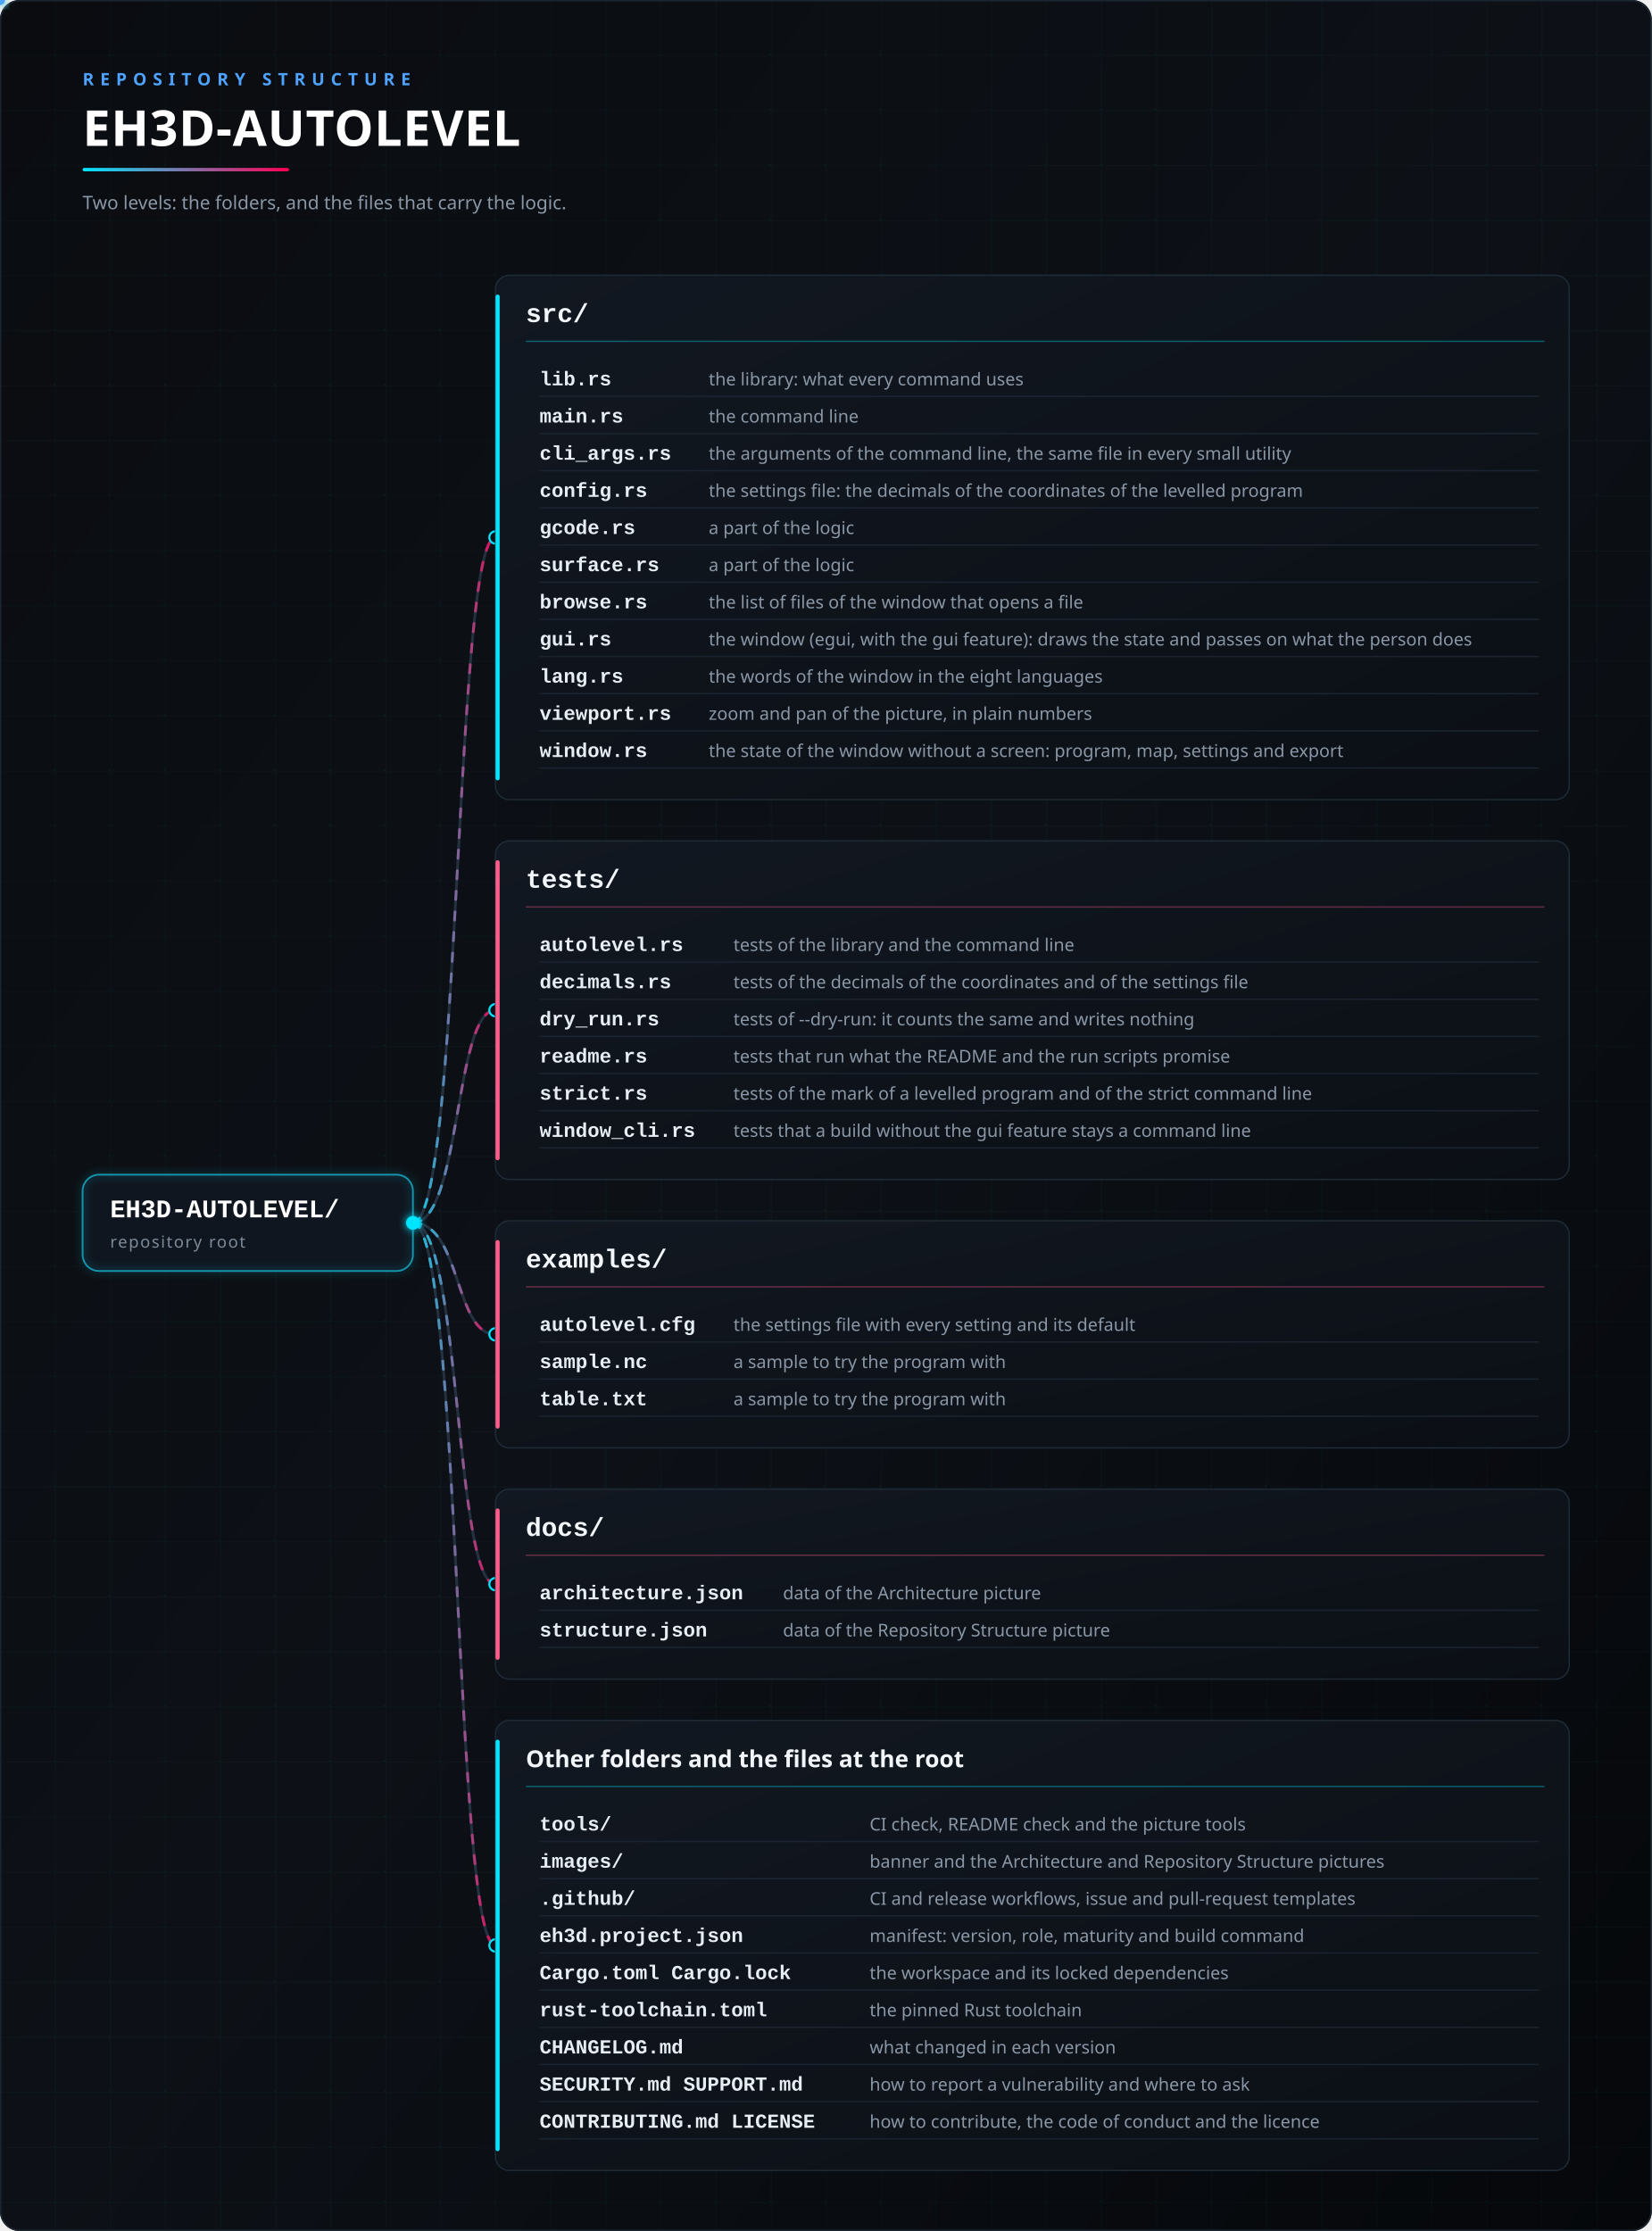
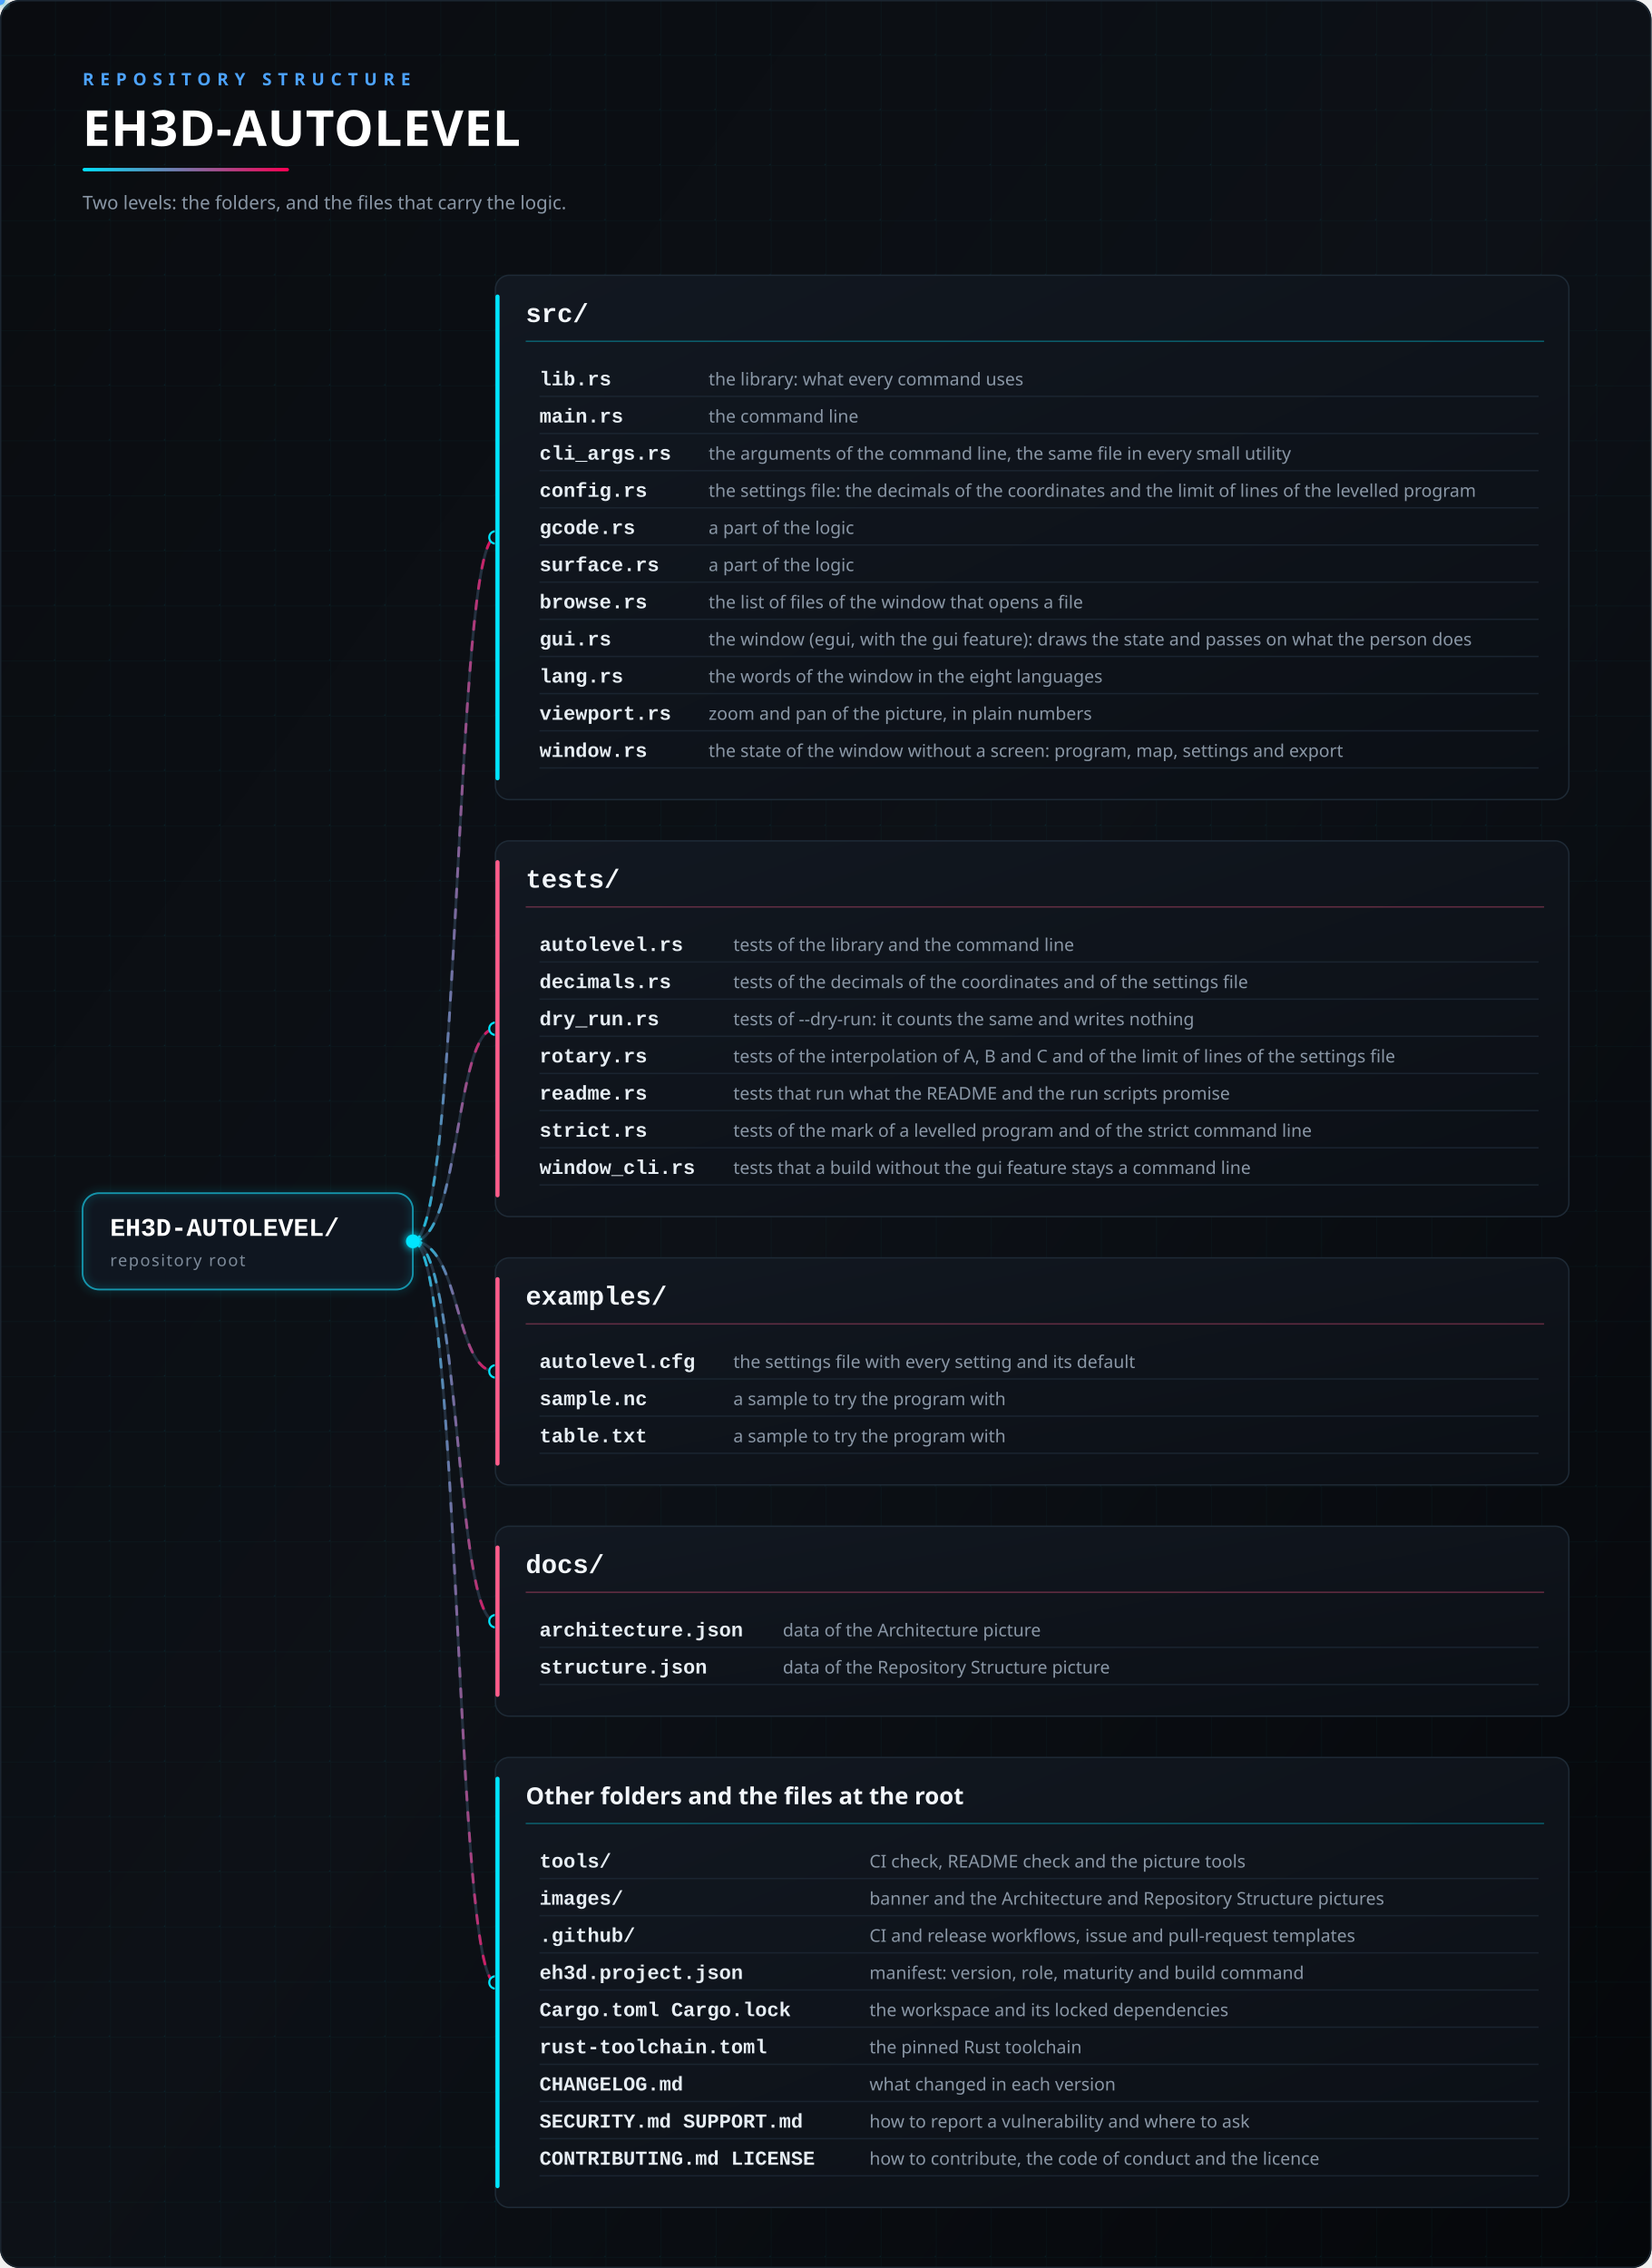
- <svg xmlns="http://www.w3.org/2000/svg" viewBox="0 0 1200 1621" width="100%" role="img" aria-labelledby="t d">
+ <svg xmlns="http://www.w3.org/2000/svg" viewBox="0 0 1200 1648" width="100%" role="img" aria-labelledby="t d">
  <defs>
    <linearGradient id="bg" x1="0" y1="0" x2="1" y2="1">
      <stop offset="0" stop-color="#0A0C10" />
      <stop offset="0.5" stop-color="#0D1117" />
      <stop offset="1" stop-color="#05070A" />
    </linearGradient>
    <linearGradient id="card" x1="0" y1="0" x2="1" y2="1">
      <stop offset="0" stop-color="#121821" />
      <stop offset="1" stop-color="#0B0F15" />
    </linearGradient>
    <linearGradient id="line" x1="0" y1="0" x2="1" y2="0">
      <stop offset="0" stop-color="#00E5FF" />
      <stop offset="1" stop-color="#FF0055" />
    </linearGradient>
    <filter id="glow" x="-50%" y="-50%" width="200%" height="200%">
      <feGaussianBlur stdDeviation="3" result="b" />
      <feMerge>
        <feMergeNode in="b" />
        <feMergeNode in="SourceGraphic" />
      </feMerge>
    </filter>
    <pattern id="grid" width="40" height="40" patternUnits="userSpaceOnUse">
      <path d="M40 0H0V40" fill="none" stroke="#00E5FF" stroke-opacity="0.035" />
      <circle cx="40" cy="40" r="1" fill="#00E5FF" fill-opacity="0.09" />
    </pattern>
  </defs>
-   <rect width="1200" height="1621" rx="14" fill="url(#bg)" />
-   <rect width="1200" height="1621" rx="14" fill="url(#grid)" />
-   <rect x="0.5" y="0.5" width="1199" height="1620" rx="14" fill="none" stroke="#1B2530" />
+   <rect width="1200" height="1648" rx="14" fill="url(#bg)" />
+   <rect width="1200" height="1648" rx="14" fill="url(#grid)" />
+   <rect x="0.5" y="0.5" width="1199" height="1647" rx="14" fill="none" stroke="#1B2530" />
  <text x="60" y="62" font-family="'Segoe UI','Noto Sans','Noto Sans CJK SC','Microsoft YaHei','Yu Gothic','Helvetica Neue',Helvetica,Arial,sans-serif" font-size="12.5" font-weight="600" fill="#4DA3FF" text-anchor="start" letter-spacing="4.5">REPOSITORY STRUCTURE</text>
  <text x="60" y="106" font-family="'Segoe UI','Noto Sans','Noto Sans CJK SC','Microsoft YaHei','Yu Gothic','Helvetica Neue',Helvetica,Arial,sans-serif" font-size="36" font-weight="700" fill="#FFFFFF" text-anchor="start" letter-spacing="0.5">EH3D-AUTOLEVEL</text>
  <rect x="60" y="122" width="150" height="2.5" rx="1.25" fill="url(#line)">
    <animate attributeName="width" values="40;150;150" keyTimes="0;0.4;1" dur="3s" repeatCount="indefinite" />
  </rect>
  <text x="60" y="152" font-family="'Segoe UI','Noto Sans','Noto Sans CJK SC','Microsoft YaHei','Yu Gothic','Helvetica Neue',Helvetica,Arial,sans-serif" font-size="13.5" font-weight="400" fill="#8A97A6" text-anchor="start">Two levels: the folders, and the files that carry the logic.</text>
-   <path id="c0" d="M300,888.5 C335,888.5 330,390.5 360,390.5" fill="none" stroke="#243140" stroke-width="2" />
-   <path d="M300,888.5 C335,888.5 330,390.5 360,390.5" fill="none" stroke="url(#line)" stroke-width="2" stroke-linecap="round" stroke-dasharray="6 9" opacity="0.9">
+   <path id="c0" d="M300,902 C335,902 330,390.5 360,390.5" fill="none" stroke="#243140" stroke-width="2" />
+   <path d="M300,902 C335,902 330,390.5 360,390.5" fill="none" stroke="url(#line)" stroke-width="2" stroke-linecap="round" stroke-dasharray="6 9" opacity="0.9">
    <animate attributeName="stroke-dashoffset" from="0" to="-30" dur="1.6s" repeatCount="indefinite" />
  </path>
  <circle cx="360" cy="390.5" r="4.5" fill="#0D1117" stroke="#00E5FF" stroke-width="1.5" />
-   <path id="c1" d="M300,888.5 C335,888.5 330,734 360,734" fill="none" stroke="#243140" stroke-width="2" />
-   <path d="M300,888.5 C335,888.5 330,734 360,734" fill="none" stroke="url(#line)" stroke-width="2" stroke-linecap="round" stroke-dasharray="6 9" opacity="0.9">
-     <animate attributeName="stroke-dashoffset" from="0" to="-30" dur="1.6s" repeatCount="indefinite" />
-   </path>
-   <circle cx="360" cy="734" r="4.5" fill="#0D1117" stroke="#00E5FF" stroke-width="1.5" />
-   <path id="c2" d="M300,888.5 C335,888.5 330,969.5 360,969.5" fill="none" stroke="#243140" stroke-width="2" />
-   <path d="M300,888.5 C335,888.5 330,969.5 360,969.5" fill="none" stroke="url(#line)" stroke-width="2" stroke-linecap="round" stroke-dasharray="6 9" opacity="0.9">
-     <animate attributeName="stroke-dashoffset" from="0" to="-30" dur="1.6s" repeatCount="indefinite" />
-   </path>
-   <circle cx="360" cy="969.5" r="4.5" fill="#0D1117" stroke="#00E5FF" stroke-width="1.5" />
-   <path id="c3" d="M300,888.5 C335,888.5 330,1151 360,1151" fill="none" stroke="#243140" stroke-width="2" />
-   <path d="M300,888.5 C335,888.5 330,1151 360,1151" fill="none" stroke="url(#line)" stroke-width="2" stroke-linecap="round" stroke-dasharray="6 9" opacity="0.9">
-     <animate attributeName="stroke-dashoffset" from="0" to="-30" dur="1.6s" repeatCount="indefinite" />
-   </path>
-   <circle cx="360" cy="1151" r="4.5" fill="#0D1117" stroke="#00E5FF" stroke-width="1.5" />
-   <path id="c4" d="M300,888.5 C335,888.5 330,1413.5 360,1413.5" fill="none" stroke="#243140" stroke-width="2" />
-   <path d="M300,888.5 C335,888.5 330,1413.5 360,1413.5" fill="none" stroke="url(#line)" stroke-width="2" stroke-linecap="round" stroke-dasharray="6 9" opacity="0.9">
-     <animate attributeName="stroke-dashoffset" from="0" to="-30" dur="1.6s" repeatCount="indefinite" />
-   </path>
-   <circle cx="360" cy="1413.5" r="4.5" fill="#0D1117" stroke="#00E5FF" stroke-width="1.5" />
+   <path id="c1" d="M300,902 C335,902 330,747.5 360,747.5" fill="none" stroke="#243140" stroke-width="2" />
+   <path d="M300,902 C335,902 330,747.5 360,747.5" fill="none" stroke="url(#line)" stroke-width="2" stroke-linecap="round" stroke-dasharray="6 9" opacity="0.9">
+     <animate attributeName="stroke-dashoffset" from="0" to="-30" dur="1.6s" repeatCount="indefinite" />
+   </path>
+   <circle cx="360" cy="747.5" r="4.5" fill="#0D1117" stroke="#00E5FF" stroke-width="1.5" />
+   <path id="c2" d="M300,902 C335,902 330,996.5 360,996.5" fill="none" stroke="#243140" stroke-width="2" />
+   <path d="M300,902 C335,902 330,996.5 360,996.5" fill="none" stroke="url(#line)" stroke-width="2" stroke-linecap="round" stroke-dasharray="6 9" opacity="0.9">
+     <animate attributeName="stroke-dashoffset" from="0" to="-30" dur="1.6s" repeatCount="indefinite" />
+   </path>
+   <circle cx="360" cy="996.5" r="4.5" fill="#0D1117" stroke="#00E5FF" stroke-width="1.5" />
+   <path id="c3" d="M300,902 C335,902 330,1178 360,1178" fill="none" stroke="#243140" stroke-width="2" />
+   <path d="M300,902 C335,902 330,1178 360,1178" fill="none" stroke="url(#line)" stroke-width="2" stroke-linecap="round" stroke-dasharray="6 9" opacity="0.9">
+     <animate attributeName="stroke-dashoffset" from="0" to="-30" dur="1.6s" repeatCount="indefinite" />
+   </path>
+   <circle cx="360" cy="1178" r="4.5" fill="#0D1117" stroke="#00E5FF" stroke-width="1.5" />
+   <path id="c4" d="M300,902 C335,902 330,1440.5 360,1440.5" fill="none" stroke="#243140" stroke-width="2" />
+   <path d="M300,902 C335,902 330,1440.5 360,1440.5" fill="none" stroke="url(#line)" stroke-width="2" stroke-linecap="round" stroke-dasharray="6 9" opacity="0.9">
+     <animate attributeName="stroke-dashoffset" from="0" to="-30" dur="1.6s" repeatCount="indefinite" />
+   </path>
+   <circle cx="360" cy="1440.5" r="4.5" fill="#0D1117" stroke="#00E5FF" stroke-width="1.5" />
  <circle r="3.5" fill="#00E5FF" filter="url(#glow)">
    <animateMotion dur="3.4s" repeatCount="indefinite">
      <mpath href="#c0" />
    </animateMotion>
  </circle>
  <circle r="3.5" fill="#4DA3FF" filter="url(#glow)">
    <animateMotion dur="4.2s" repeatCount="indefinite">
      <mpath href="#c1" />
    </animateMotion>
  </circle>
  <circle r="3.5" fill="#FFB300" filter="url(#glow)">
    <animateMotion dur="5.0s" repeatCount="indefinite">
      <mpath href="#c2" />
    </animateMotion>
  </circle>
  <circle r="3.5" fill="#00E5FF" filter="url(#glow)">
    <animateMotion dur="5.8s" repeatCount="indefinite">
      <mpath href="#c3" />
    </animateMotion>
  </circle>
  <circle r="3.5" fill="#4DA3FF" filter="url(#glow)">
    <animateMotion dur="6.6s" repeatCount="indefinite">
      <mpath href="#c4" />
    </animateMotion>
  </circle>
-   <rect x="60" y="853.5" width="240" height="70" rx="12" fill="#0F1620" stroke="#2A3A4C" stroke-width="1.2" />
-   <rect x="60" y="853.5" width="240" height="70" rx="12" fill="none" stroke="#00E5FF" stroke-opacity="0.5" stroke-width="1.2" filter="url(#glow)">
+   <rect x="60" y="867" width="240" height="70" rx="12" fill="#0F1620" stroke="#2A3A4C" stroke-width="1.2" />
+   <rect x="60" y="867" width="240" height="70" rx="12" fill="none" stroke="#00E5FF" stroke-opacity="0.5" stroke-width="1.2" filter="url(#glow)">
    <animate attributeName="stroke-opacity" values="0.15;0.6;0.15" dur="3.6s" repeatCount="indefinite" />
  </rect>
-   <text x="80" y="884.5" font-family="'JetBrains Mono','Cascadia Code','SFMono-Regular',Consolas,'Liberation Mono',monospace" font-size="18.5" font-weight="700" fill="#FFFFFF" text-anchor="start">EH3D-AUTOLEVEL/</text>
-   <text x="80" y="906.5" font-family="'Segoe UI','Noto Sans','Noto Sans CJK SC','Microsoft YaHei','Yu Gothic','Helvetica Neue',Helvetica,Arial,sans-serif" font-size="12" font-weight="400" fill="#7D8A99" text-anchor="start" letter-spacing="1">repository root</text>
-   <circle cx="300" cy="888.5" r="5" fill="#00E5FF" filter="url(#glow)" />
+   <text x="80" y="898" font-family="'JetBrains Mono','Cascadia Code','SFMono-Regular',Consolas,'Liberation Mono',monospace" font-size="18.5" font-weight="700" fill="#FFFFFF" text-anchor="start">EH3D-AUTOLEVEL/</text>
+   <text x="80" y="920" font-family="'Segoe UI','Noto Sans','Noto Sans CJK SC','Microsoft YaHei','Yu Gothic','Helvetica Neue',Helvetica,Arial,sans-serif" font-size="12" font-weight="400" fill="#7D8A99" text-anchor="start" letter-spacing="1">repository root</text>
+   <circle cx="300" cy="902" r="5" fill="#00E5FF" filter="url(#glow)" />
  <rect x="360" y="200" width="780" height="381" rx="10" fill="url(#card)" stroke="#1E2A36" stroke-width="1" />
  <rect x="360" y="214" width="3" height="353" rx="1.5" fill="#00E5FF">
    <animate attributeName="opacity" values="0.55;1;0.55" dur="4s" begin="0s" repeatCount="indefinite" />
  </rect>
  <text x="382" y="234" font-family="'JetBrains Mono','Cascadia Code','SFMono-Regular',Consolas,'Liberation Mono',monospace" font-size="19" font-weight="700" fill="#F2F6FA" text-anchor="start">src/</text>
  <line x1="382" y1="248" x2="1122" y2="248" stroke="#00E5FF" stroke-opacity="0.35" stroke-width="1" />
  <text x="392" y="280" font-family="'JetBrains Mono','Cascadia Code','SFMono-Regular',Consolas,'Liberation Mono',monospace" font-size="14.5" font-weight="600" fill="#E6EDF3" text-anchor="start">lib.rs</text>
  <text x="514.89" y="280" font-family="'Segoe UI','Noto Sans','Noto Sans CJK SC','Microsoft YaHei','Yu Gothic','Helvetica Neue',Helvetica,Arial,sans-serif" font-size="12.8" font-weight="400" fill="#8A97A6" text-anchor="start">the library: what every command uses</text>
  <line x1="392" y1="288" x2="1118" y2="288" stroke="#1A2430" stroke-width="1" />
  <text x="392" y="307" font-family="'JetBrains Mono','Cascadia Code','SFMono-Regular',Consolas,'Liberation Mono',monospace" font-size="14.5" font-weight="600" fill="#E6EDF3" text-anchor="start">main.rs</text>
  <text x="514.89" y="307" font-family="'Segoe UI','Noto Sans','Noto Sans CJK SC','Microsoft YaHei','Yu Gothic','Helvetica Neue',Helvetica,Arial,sans-serif" font-size="12.8" font-weight="400" fill="#8A97A6" text-anchor="start">the command line</text>
  <line x1="392" y1="315" x2="1118" y2="315" stroke="#1A2430" stroke-width="1" />
  <text x="392" y="334" font-family="'JetBrains Mono','Cascadia Code','SFMono-Regular',Consolas,'Liberation Mono',monospace" font-size="14.5" font-weight="600" fill="#E6EDF3" text-anchor="start">cli_args.rs</text>
  <text x="514.89" y="334" font-family="'Segoe UI','Noto Sans','Noto Sans CJK SC','Microsoft YaHei','Yu Gothic','Helvetica Neue',Helvetica,Arial,sans-serif" font-size="12.8" font-weight="400" fill="#8A97A6" text-anchor="start">the arguments of the command line, the same file in every small utility</text>
  <line x1="392" y1="342" x2="1118" y2="342" stroke="#1A2430" stroke-width="1" />
  <text x="392" y="361" font-family="'JetBrains Mono','Cascadia Code','SFMono-Regular',Consolas,'Liberation Mono',monospace" font-size="14.5" font-weight="600" fill="#E6EDF3" text-anchor="start">config.rs</text>
-   <text x="514.89" y="361" font-family="'Segoe UI','Noto Sans','Noto Sans CJK SC','Microsoft YaHei','Yu Gothic','Helvetica Neue',Helvetica,Arial,sans-serif" font-size="12.8" font-weight="400" fill="#8A97A6" text-anchor="start">the settings file: the decimals of the coordinates of the levelled program</text>
+   <text x="514.89" y="361" font-family="'Segoe UI','Noto Sans','Noto Sans CJK SC','Microsoft YaHei','Yu Gothic','Helvetica Neue',Helvetica,Arial,sans-serif" font-size="12.8" font-weight="400" fill="#8A97A6" text-anchor="start">the settings file: the decimals of the coordinates and the limit of lines of the levelled program</text>
  <line x1="392" y1="369" x2="1118" y2="369" stroke="#1A2430" stroke-width="1" />
  <text x="392" y="388" font-family="'JetBrains Mono','Cascadia Code','SFMono-Regular',Consolas,'Liberation Mono',monospace" font-size="14.5" font-weight="600" fill="#E6EDF3" text-anchor="start">gcode.rs</text>
  <text x="514.89" y="388" font-family="'Segoe UI','Noto Sans','Noto Sans CJK SC','Microsoft YaHei','Yu Gothic','Helvetica Neue',Helvetica,Arial,sans-serif" font-size="12.8" font-weight="400" fill="#8A97A6" text-anchor="start">a part of the logic</text>
  <line x1="392" y1="396" x2="1118" y2="396" stroke="#1A2430" stroke-width="1" />
  <text x="392" y="415" font-family="'JetBrains Mono','Cascadia Code','SFMono-Regular',Consolas,'Liberation Mono',monospace" font-size="14.5" font-weight="600" fill="#E6EDF3" text-anchor="start">surface.rs</text>
  <text x="514.89" y="415" font-family="'Segoe UI','Noto Sans','Noto Sans CJK SC','Microsoft YaHei','Yu Gothic','Helvetica Neue',Helvetica,Arial,sans-serif" font-size="12.8" font-weight="400" fill="#8A97A6" text-anchor="start">a part of the logic</text>
  <line x1="392" y1="423" x2="1118" y2="423" stroke="#1A2430" stroke-width="1" />
  <text x="392" y="442" font-family="'JetBrains Mono','Cascadia Code','SFMono-Regular',Consolas,'Liberation Mono',monospace" font-size="14.5" font-weight="600" fill="#E6EDF3" text-anchor="start">browse.rs</text>
  <text x="514.89" y="442" font-family="'Segoe UI','Noto Sans','Noto Sans CJK SC','Microsoft YaHei','Yu Gothic','Helvetica Neue',Helvetica,Arial,sans-serif" font-size="12.8" font-weight="400" fill="#8A97A6" text-anchor="start">the list of files of the window that opens a file</text>
  <line x1="392" y1="450" x2="1118" y2="450" stroke="#1A2430" stroke-width="1" />
  <text x="392" y="469" font-family="'JetBrains Mono','Cascadia Code','SFMono-Regular',Consolas,'Liberation Mono',monospace" font-size="14.5" font-weight="600" fill="#E6EDF3" text-anchor="start">gui.rs</text>
  <text x="514.89" y="469" font-family="'Segoe UI','Noto Sans','Noto Sans CJK SC','Microsoft YaHei','Yu Gothic','Helvetica Neue',Helvetica,Arial,sans-serif" font-size="12.8" font-weight="400" fill="#8A97A6" text-anchor="start">the window (egui, with the gui feature): draws the state and passes on what the person does</text>
  <line x1="392" y1="477" x2="1118" y2="477" stroke="#1A2430" stroke-width="1" />
  <text x="392" y="496" font-family="'JetBrains Mono','Cascadia Code','SFMono-Regular',Consolas,'Liberation Mono',monospace" font-size="14.5" font-weight="600" fill="#E6EDF3" text-anchor="start">lang.rs</text>
  <text x="514.89" y="496" font-family="'Segoe UI','Noto Sans','Noto Sans CJK SC','Microsoft YaHei','Yu Gothic','Helvetica Neue',Helvetica,Arial,sans-serif" font-size="12.8" font-weight="400" fill="#8A97A6" text-anchor="start">the words of the window in the eight languages</text>
  <line x1="392" y1="504" x2="1118" y2="504" stroke="#1A2430" stroke-width="1" />
  <text x="392" y="523" font-family="'JetBrains Mono','Cascadia Code','SFMono-Regular',Consolas,'Liberation Mono',monospace" font-size="14.5" font-weight="600" fill="#E6EDF3" text-anchor="start">viewport.rs</text>
  <text x="514.89" y="523" font-family="'Segoe UI','Noto Sans','Noto Sans CJK SC','Microsoft YaHei','Yu Gothic','Helvetica Neue',Helvetica,Arial,sans-serif" font-size="12.8" font-weight="400" fill="#8A97A6" text-anchor="start">zoom and pan of the picture, in plain numbers</text>
  <line x1="392" y1="531" x2="1118" y2="531" stroke="#1A2430" stroke-width="1" />
  <text x="392" y="550" font-family="'JetBrains Mono','Cascadia Code','SFMono-Regular',Consolas,'Liberation Mono',monospace" font-size="14.5" font-weight="600" fill="#E6EDF3" text-anchor="start">window.rs</text>
  <text x="514.89" y="550" font-family="'Segoe UI','Noto Sans','Noto Sans CJK SC','Microsoft YaHei','Yu Gothic','Helvetica Neue',Helvetica,Arial,sans-serif" font-size="12.8" font-weight="400" fill="#8A97A6" text-anchor="start">the state of the window without a screen: program, map, settings and export</text>
  <line x1="392" y1="558" x2="1118" y2="558" stroke="#1A2430" stroke-width="1" />
-   <rect x="360" y="611" width="780" height="246" rx="10" fill="url(#card)" stroke="#1E2A36" stroke-width="1" />
-   <rect x="360" y="625" width="3" height="218" rx="1.5" fill="#FF5C8A">
+   <rect x="360" y="611" width="780" height="273" rx="10" fill="url(#card)" stroke="#1E2A36" stroke-width="1" />
+   <rect x="360" y="625" width="3" height="245" rx="1.5" fill="#FF5C8A">
    <animate attributeName="opacity" values="0.55;1;0.55" dur="4s" begin="0.6s" repeatCount="indefinite" />
  </rect>
  <text x="382" y="645" font-family="'JetBrains Mono','Cascadia Code','SFMono-Regular',Consolas,'Liberation Mono',monospace" font-size="19" font-weight="700" fill="#F2F6FA" text-anchor="start">tests/</text>
  <line x1="382" y1="659" x2="1122" y2="659" stroke="#FF5C8A" stroke-opacity="0.35" stroke-width="1" />
  <text x="392" y="691" font-family="'JetBrains Mono','Cascadia Code','SFMono-Regular',Consolas,'Liberation Mono',monospace" font-size="14.5" font-weight="600" fill="#E6EDF3" text-anchor="start">autolevel.rs</text>
  <text x="532.87" y="691" font-family="'Segoe UI','Noto Sans','Noto Sans CJK SC','Microsoft YaHei','Yu Gothic','Helvetica Neue',Helvetica,Arial,sans-serif" font-size="12.8" font-weight="400" fill="#8A97A6" text-anchor="start">tests of the library and the command line</text>
  <line x1="392" y1="699" x2="1118" y2="699" stroke="#1A2430" stroke-width="1" />
  <text x="392" y="718" font-family="'JetBrains Mono','Cascadia Code','SFMono-Regular',Consolas,'Liberation Mono',monospace" font-size="14.5" font-weight="600" fill="#E6EDF3" text-anchor="start">decimals.rs</text>
  <text x="532.87" y="718" font-family="'Segoe UI','Noto Sans','Noto Sans CJK SC','Microsoft YaHei','Yu Gothic','Helvetica Neue',Helvetica,Arial,sans-serif" font-size="12.8" font-weight="400" fill="#8A97A6" text-anchor="start">tests of the decimals of the coordinates and of the settings file</text>
  <line x1="392" y1="726" x2="1118" y2="726" stroke="#1A2430" stroke-width="1" />
  <text x="392" y="745" font-family="'JetBrains Mono','Cascadia Code','SFMono-Regular',Consolas,'Liberation Mono',monospace" font-size="14.5" font-weight="600" fill="#E6EDF3" text-anchor="start">dry_run.rs</text>
  <text x="532.87" y="745" font-family="'Segoe UI','Noto Sans','Noto Sans CJK SC','Microsoft YaHei','Yu Gothic','Helvetica Neue',Helvetica,Arial,sans-serif" font-size="12.8" font-weight="400" fill="#8A97A6" text-anchor="start">tests of --dry-run: it counts the same and writes nothing</text>
  <line x1="392" y1="753" x2="1118" y2="753" stroke="#1A2430" stroke-width="1" />
-   <text x="392" y="772" font-family="'JetBrains Mono','Cascadia Code','SFMono-Regular',Consolas,'Liberation Mono',monospace" font-size="14.5" font-weight="600" fill="#E6EDF3" text-anchor="start">readme.rs</text>
-   <text x="532.87" y="772" font-family="'Segoe UI','Noto Sans','Noto Sans CJK SC','Microsoft YaHei','Yu Gothic','Helvetica Neue',Helvetica,Arial,sans-serif" font-size="12.8" font-weight="400" fill="#8A97A6" text-anchor="start">tests that run what the README and the run scripts promise</text>
+   <text x="392" y="772" font-family="'JetBrains Mono','Cascadia Code','SFMono-Regular',Consolas,'Liberation Mono',monospace" font-size="14.5" font-weight="600" fill="#E6EDF3" text-anchor="start">rotary.rs</text>
+   <text x="532.87" y="772" font-family="'Segoe UI','Noto Sans','Noto Sans CJK SC','Microsoft YaHei','Yu Gothic','Helvetica Neue',Helvetica,Arial,sans-serif" font-size="12.8" font-weight="400" fill="#8A97A6" text-anchor="start">tests of the interpolation of A, B and C and of the limit of lines of the settings file</text>
  <line x1="392" y1="780" x2="1118" y2="780" stroke="#1A2430" stroke-width="1" />
-   <text x="392" y="799" font-family="'JetBrains Mono','Cascadia Code','SFMono-Regular',Consolas,'Liberation Mono',monospace" font-size="14.5" font-weight="600" fill="#E6EDF3" text-anchor="start">strict.rs</text>
-   <text x="532.87" y="799" font-family="'Segoe UI','Noto Sans','Noto Sans CJK SC','Microsoft YaHei','Yu Gothic','Helvetica Neue',Helvetica,Arial,sans-serif" font-size="12.8" font-weight="400" fill="#8A97A6" text-anchor="start">tests of the mark of a levelled program and of the strict command line</text>
+   <text x="392" y="799" font-family="'JetBrains Mono','Cascadia Code','SFMono-Regular',Consolas,'Liberation Mono',monospace" font-size="14.5" font-weight="600" fill="#E6EDF3" text-anchor="start">readme.rs</text>
+   <text x="532.87" y="799" font-family="'Segoe UI','Noto Sans','Noto Sans CJK SC','Microsoft YaHei','Yu Gothic','Helvetica Neue',Helvetica,Arial,sans-serif" font-size="12.8" font-weight="400" fill="#8A97A6" text-anchor="start">tests that run what the README and the run scripts promise</text>
  <line x1="392" y1="807" x2="1118" y2="807" stroke="#1A2430" stroke-width="1" />
-   <text x="392" y="826" font-family="'JetBrains Mono','Cascadia Code','SFMono-Regular',Consolas,'Liberation Mono',monospace" font-size="14.5" font-weight="600" fill="#E6EDF3" text-anchor="start">window_cli.rs</text>
-   <text x="532.87" y="826" font-family="'Segoe UI','Noto Sans','Noto Sans CJK SC','Microsoft YaHei','Yu Gothic','Helvetica Neue',Helvetica,Arial,sans-serif" font-size="12.8" font-weight="400" fill="#8A97A6" text-anchor="start">tests that a build without the gui feature stays a command line</text>
+   <text x="392" y="826" font-family="'JetBrains Mono','Cascadia Code','SFMono-Regular',Consolas,'Liberation Mono',monospace" font-size="14.5" font-weight="600" fill="#E6EDF3" text-anchor="start">strict.rs</text>
+   <text x="532.87" y="826" font-family="'Segoe UI','Noto Sans','Noto Sans CJK SC','Microsoft YaHei','Yu Gothic','Helvetica Neue',Helvetica,Arial,sans-serif" font-size="12.8" font-weight="400" fill="#8A97A6" text-anchor="start">tests of the mark of a levelled program and of the strict command line</text>
  <line x1="392" y1="834" x2="1118" y2="834" stroke="#1A2430" stroke-width="1" />
-   <rect x="360" y="887" width="780" height="165" rx="10" fill="url(#card)" stroke="#1E2A36" stroke-width="1" />
-   <rect x="360" y="901" width="3" height="137" rx="1.5" fill="#FF5C8A">
+   <text x="392" y="853" font-family="'JetBrains Mono','Cascadia Code','SFMono-Regular',Consolas,'Liberation Mono',monospace" font-size="14.5" font-weight="600" fill="#E6EDF3" text-anchor="start">window_cli.rs</text>
+   <text x="532.87" y="853" font-family="'Segoe UI','Noto Sans','Noto Sans CJK SC','Microsoft YaHei','Yu Gothic','Helvetica Neue',Helvetica,Arial,sans-serif" font-size="12.8" font-weight="400" fill="#8A97A6" text-anchor="start">tests that a build without the gui feature stays a command line</text>
+   <line x1="392" y1="861" x2="1118" y2="861" stroke="#1A2430" stroke-width="1" />
+   <rect x="360" y="914" width="780" height="165" rx="10" fill="url(#card)" stroke="#1E2A36" stroke-width="1" />
+   <rect x="360" y="928" width="3" height="137" rx="1.5" fill="#FF5C8A">
    <animate attributeName="opacity" values="0.55;1;0.55" dur="4s" begin="1.2s" repeatCount="indefinite" />
  </rect>
-   <text x="382" y="921" font-family="'JetBrains Mono','Cascadia Code','SFMono-Regular',Consolas,'Liberation Mono',monospace" font-size="19" font-weight="700" fill="#F2F6FA" text-anchor="start">examples/</text>
-   <line x1="382" y1="935" x2="1122" y2="935" stroke="#FF5C8A" stroke-opacity="0.35" stroke-width="1" />
-   <text x="392" y="967" font-family="'JetBrains Mono','Cascadia Code','SFMono-Regular',Consolas,'Liberation Mono',monospace" font-size="14.5" font-weight="600" fill="#E6EDF3" text-anchor="start">autolevel.cfg</text>
-   <text x="532.87" y="967" font-family="'Segoe UI','Noto Sans','Noto Sans CJK SC','Microsoft YaHei','Yu Gothic','Helvetica Neue',Helvetica,Arial,sans-serif" font-size="12.8" font-weight="400" fill="#8A97A6" text-anchor="start">the settings file with every setting and its default</text>
-   <line x1="392" y1="975" x2="1118" y2="975" stroke="#1A2430" stroke-width="1" />
-   <text x="392" y="994" font-family="'JetBrains Mono','Cascadia Code','SFMono-Regular',Consolas,'Liberation Mono',monospace" font-size="14.5" font-weight="600" fill="#E6EDF3" text-anchor="start">sample.nc</text>
-   <text x="532.87" y="994" font-family="'Segoe UI','Noto Sans','Noto Sans CJK SC','Microsoft YaHei','Yu Gothic','Helvetica Neue',Helvetica,Arial,sans-serif" font-size="12.8" font-weight="400" fill="#8A97A6" text-anchor="start">a sample to try the program with</text>
+   <text x="382" y="948" font-family="'JetBrains Mono','Cascadia Code','SFMono-Regular',Consolas,'Liberation Mono',monospace" font-size="19" font-weight="700" fill="#F2F6FA" text-anchor="start">examples/</text>
+   <line x1="382" y1="962" x2="1122" y2="962" stroke="#FF5C8A" stroke-opacity="0.35" stroke-width="1" />
+   <text x="392" y="994" font-family="'JetBrains Mono','Cascadia Code','SFMono-Regular',Consolas,'Liberation Mono',monospace" font-size="14.5" font-weight="600" fill="#E6EDF3" text-anchor="start">autolevel.cfg</text>
+   <text x="532.87" y="994" font-family="'Segoe UI','Noto Sans','Noto Sans CJK SC','Microsoft YaHei','Yu Gothic','Helvetica Neue',Helvetica,Arial,sans-serif" font-size="12.8" font-weight="400" fill="#8A97A6" text-anchor="start">the settings file with every setting and its default</text>
  <line x1="392" y1="1002" x2="1118" y2="1002" stroke="#1A2430" stroke-width="1" />
-   <text x="392" y="1021" font-family="'JetBrains Mono','Cascadia Code','SFMono-Regular',Consolas,'Liberation Mono',monospace" font-size="14.5" font-weight="600" fill="#E6EDF3" text-anchor="start">table.txt</text>
+   <text x="392" y="1021" font-family="'JetBrains Mono','Cascadia Code','SFMono-Regular',Consolas,'Liberation Mono',monospace" font-size="14.5" font-weight="600" fill="#E6EDF3" text-anchor="start">sample.nc</text>
  <text x="532.87" y="1021" font-family="'Segoe UI','Noto Sans','Noto Sans CJK SC','Microsoft YaHei','Yu Gothic','Helvetica Neue',Helvetica,Arial,sans-serif" font-size="12.8" font-weight="400" fill="#8A97A6" text-anchor="start">a sample to try the program with</text>
  <line x1="392" y1="1029" x2="1118" y2="1029" stroke="#1A2430" stroke-width="1" />
-   <rect x="360" y="1082" width="780" height="138" rx="10" fill="url(#card)" stroke="#1E2A36" stroke-width="1" />
-   <rect x="360" y="1096" width="3" height="110" rx="1.5" fill="#FF5C8A">
+   <text x="392" y="1048" font-family="'JetBrains Mono','Cascadia Code','SFMono-Regular',Consolas,'Liberation Mono',monospace" font-size="14.5" font-weight="600" fill="#E6EDF3" text-anchor="start">table.txt</text>
+   <text x="532.87" y="1048" font-family="'Segoe UI','Noto Sans','Noto Sans CJK SC','Microsoft YaHei','Yu Gothic','Helvetica Neue',Helvetica,Arial,sans-serif" font-size="12.8" font-weight="400" fill="#8A97A6" text-anchor="start">a sample to try the program with</text>
+   <line x1="392" y1="1056" x2="1118" y2="1056" stroke="#1A2430" stroke-width="1" />
+   <rect x="360" y="1109" width="780" height="138" rx="10" fill="url(#card)" stroke="#1E2A36" stroke-width="1" />
+   <rect x="360" y="1123" width="3" height="110" rx="1.5" fill="#FF5C8A">
    <animate attributeName="opacity" values="0.55;1;0.55" dur="4s" begin="1.8s" repeatCount="indefinite" />
  </rect>
-   <text x="382" y="1116" font-family="'JetBrains Mono','Cascadia Code','SFMono-Regular',Consolas,'Liberation Mono',monospace" font-size="19" font-weight="700" fill="#F2F6FA" text-anchor="start">docs/</text>
-   <line x1="382" y1="1130" x2="1122" y2="1130" stroke="#FF5C8A" stroke-opacity="0.35" stroke-width="1" />
-   <text x="392" y="1162" font-family="'JetBrains Mono','Cascadia Code','SFMono-Regular',Consolas,'Liberation Mono',monospace" font-size="14.5" font-weight="600" fill="#E6EDF3" text-anchor="start">architecture.json</text>
-   <text x="568.83" y="1162" font-family="'Segoe UI','Noto Sans','Noto Sans CJK SC','Microsoft YaHei','Yu Gothic','Helvetica Neue',Helvetica,Arial,sans-serif" font-size="12.8" font-weight="400" fill="#8A97A6" text-anchor="start">data of the Architecture picture</text>
-   <line x1="392" y1="1170" x2="1118" y2="1170" stroke="#1A2430" stroke-width="1" />
-   <text x="392" y="1189" font-family="'JetBrains Mono','Cascadia Code','SFMono-Regular',Consolas,'Liberation Mono',monospace" font-size="14.5" font-weight="600" fill="#E6EDF3" text-anchor="start">structure.json</text>
-   <text x="568.83" y="1189" font-family="'Segoe UI','Noto Sans','Noto Sans CJK SC','Microsoft YaHei','Yu Gothic','Helvetica Neue',Helvetica,Arial,sans-serif" font-size="12.8" font-weight="400" fill="#8A97A6" text-anchor="start">data of the Repository Structure picture</text>
+   <text x="382" y="1143" font-family="'JetBrains Mono','Cascadia Code','SFMono-Regular',Consolas,'Liberation Mono',monospace" font-size="19" font-weight="700" fill="#F2F6FA" text-anchor="start">docs/</text>
+   <line x1="382" y1="1157" x2="1122" y2="1157" stroke="#FF5C8A" stroke-opacity="0.35" stroke-width="1" />
+   <text x="392" y="1189" font-family="'JetBrains Mono','Cascadia Code','SFMono-Regular',Consolas,'Liberation Mono',monospace" font-size="14.5" font-weight="600" fill="#E6EDF3" text-anchor="start">architecture.json</text>
+   <text x="568.83" y="1189" font-family="'Segoe UI','Noto Sans','Noto Sans CJK SC','Microsoft YaHei','Yu Gothic','Helvetica Neue',Helvetica,Arial,sans-serif" font-size="12.8" font-weight="400" fill="#8A97A6" text-anchor="start">data of the Architecture picture</text>
  <line x1="392" y1="1197" x2="1118" y2="1197" stroke="#1A2430" stroke-width="1" />
-   <rect x="360" y="1250" width="780" height="327" rx="10" fill="url(#card)" stroke="#1E2A36" stroke-width="1" />
-   <rect x="360" y="1264" width="3" height="299" rx="1.5" fill="#00E5FF">
+   <text x="392" y="1216" font-family="'JetBrains Mono','Cascadia Code','SFMono-Regular',Consolas,'Liberation Mono',monospace" font-size="14.5" font-weight="600" fill="#E6EDF3" text-anchor="start">structure.json</text>
+   <text x="568.83" y="1216" font-family="'Segoe UI','Noto Sans','Noto Sans CJK SC','Microsoft YaHei','Yu Gothic','Helvetica Neue',Helvetica,Arial,sans-serif" font-size="12.8" font-weight="400" fill="#8A97A6" text-anchor="start">data of the Repository Structure picture</text>
+   <line x1="392" y1="1224" x2="1118" y2="1224" stroke="#1A2430" stroke-width="1" />
+   <rect x="360" y="1277" width="780" height="327" rx="10" fill="url(#card)" stroke="#1E2A36" stroke-width="1" />
+   <rect x="360" y="1291" width="3" height="299" rx="1.5" fill="#00E5FF">
    <animate attributeName="opacity" values="0.55;1;0.55" dur="4s" begin="2.4s" repeatCount="indefinite" />
  </rect>
-   <text x="382" y="1284" font-family="'Segoe UI','Noto Sans','Noto Sans CJK SC','Microsoft YaHei','Yu Gothic','Helvetica Neue',Helvetica,Arial,sans-serif" font-size="17" font-weight="700" fill="#F2F6FA" text-anchor="start">Other folders and the files at the root</text>
-   <line x1="382" y1="1298" x2="1122" y2="1298" stroke="#00E5FF" stroke-opacity="0.35" stroke-width="1" />
-   <text x="392" y="1330" font-family="'JetBrains Mono','Cascadia Code','SFMono-Regular',Consolas,'Liberation Mono',monospace" font-size="14.5" font-weight="600" fill="#E6EDF3" text-anchor="start">tools/</text>
-   <text x="631.76" y="1330" font-family="'Segoe UI','Noto Sans','Noto Sans CJK SC','Microsoft YaHei','Yu Gothic','Helvetica Neue',Helvetica,Arial,sans-serif" font-size="12.8" font-weight="400" fill="#8A97A6" text-anchor="start">CI check, README check and the picture tools</text>
-   <line x1="392" y1="1338" x2="1118" y2="1338" stroke="#1A2430" stroke-width="1" />
-   <text x="392" y="1357" font-family="'JetBrains Mono','Cascadia Code','SFMono-Regular',Consolas,'Liberation Mono',monospace" font-size="14.5" font-weight="600" fill="#E6EDF3" text-anchor="start">images/</text>
-   <text x="631.76" y="1357" font-family="'Segoe UI','Noto Sans','Noto Sans CJK SC','Microsoft YaHei','Yu Gothic','Helvetica Neue',Helvetica,Arial,sans-serif" font-size="12.8" font-weight="400" fill="#8A97A6" text-anchor="start">banner and the Architecture and Repository Structure pictures</text>
+   <text x="382" y="1311" font-family="'Segoe UI','Noto Sans','Noto Sans CJK SC','Microsoft YaHei','Yu Gothic','Helvetica Neue',Helvetica,Arial,sans-serif" font-size="17" font-weight="700" fill="#F2F6FA" text-anchor="start">Other folders and the files at the root</text>
+   <line x1="382" y1="1325" x2="1122" y2="1325" stroke="#00E5FF" stroke-opacity="0.35" stroke-width="1" />
+   <text x="392" y="1357" font-family="'JetBrains Mono','Cascadia Code','SFMono-Regular',Consolas,'Liberation Mono',monospace" font-size="14.5" font-weight="600" fill="#E6EDF3" text-anchor="start">tools/</text>
+   <text x="631.76" y="1357" font-family="'Segoe UI','Noto Sans','Noto Sans CJK SC','Microsoft YaHei','Yu Gothic','Helvetica Neue',Helvetica,Arial,sans-serif" font-size="12.8" font-weight="400" fill="#8A97A6" text-anchor="start">CI check, README check and the picture tools</text>
  <line x1="392" y1="1365" x2="1118" y2="1365" stroke="#1A2430" stroke-width="1" />
-   <text x="392" y="1384" font-family="'JetBrains Mono','Cascadia Code','SFMono-Regular',Consolas,'Liberation Mono',monospace" font-size="14.5" font-weight="600" fill="#E6EDF3" text-anchor="start">.github/</text>
-   <text x="631.76" y="1384" font-family="'Segoe UI','Noto Sans','Noto Sans CJK SC','Microsoft YaHei','Yu Gothic','Helvetica Neue',Helvetica,Arial,sans-serif" font-size="12.8" font-weight="400" fill="#8A97A6" text-anchor="start">CI and release workflows, issue and pull-request templates</text>
+   <text x="392" y="1384" font-family="'JetBrains Mono','Cascadia Code','SFMono-Regular',Consolas,'Liberation Mono',monospace" font-size="14.5" font-weight="600" fill="#E6EDF3" text-anchor="start">images/</text>
+   <text x="631.76" y="1384" font-family="'Segoe UI','Noto Sans','Noto Sans CJK SC','Microsoft YaHei','Yu Gothic','Helvetica Neue',Helvetica,Arial,sans-serif" font-size="12.8" font-weight="400" fill="#8A97A6" text-anchor="start">banner and the Architecture and Repository Structure pictures</text>
  <line x1="392" y1="1392" x2="1118" y2="1392" stroke="#1A2430" stroke-width="1" />
-   <text x="392" y="1411" font-family="'JetBrains Mono','Cascadia Code','SFMono-Regular',Consolas,'Liberation Mono',monospace" font-size="14.5" font-weight="600" fill="#E6EDF3" text-anchor="start">eh3d.project.json</text>
-   <text x="631.76" y="1411" font-family="'Segoe UI','Noto Sans','Noto Sans CJK SC','Microsoft YaHei','Yu Gothic','Helvetica Neue',Helvetica,Arial,sans-serif" font-size="12.8" font-weight="400" fill="#8A97A6" text-anchor="start">manifest: version, role, maturity and build command</text>
+   <text x="392" y="1411" font-family="'JetBrains Mono','Cascadia Code','SFMono-Regular',Consolas,'Liberation Mono',monospace" font-size="14.5" font-weight="600" fill="#E6EDF3" text-anchor="start">.github/</text>
+   <text x="631.76" y="1411" font-family="'Segoe UI','Noto Sans','Noto Sans CJK SC','Microsoft YaHei','Yu Gothic','Helvetica Neue',Helvetica,Arial,sans-serif" font-size="12.8" font-weight="400" fill="#8A97A6" text-anchor="start">CI and release workflows, issue and pull-request templates</text>
  <line x1="392" y1="1419" x2="1118" y2="1419" stroke="#1A2430" stroke-width="1" />
-   <text x="392" y="1438" font-family="'JetBrains Mono','Cascadia Code','SFMono-Regular',Consolas,'Liberation Mono',monospace" font-size="14.5" font-weight="600" fill="#E6EDF3" text-anchor="start">Cargo.toml  Cargo.lock</text>
-   <text x="631.76" y="1438" font-family="'Segoe UI','Noto Sans','Noto Sans CJK SC','Microsoft YaHei','Yu Gothic','Helvetica Neue',Helvetica,Arial,sans-serif" font-size="12.8" font-weight="400" fill="#8A97A6" text-anchor="start">the workspace and its locked dependencies</text>
+   <text x="392" y="1438" font-family="'JetBrains Mono','Cascadia Code','SFMono-Regular',Consolas,'Liberation Mono',monospace" font-size="14.5" font-weight="600" fill="#E6EDF3" text-anchor="start">eh3d.project.json</text>
+   <text x="631.76" y="1438" font-family="'Segoe UI','Noto Sans','Noto Sans CJK SC','Microsoft YaHei','Yu Gothic','Helvetica Neue',Helvetica,Arial,sans-serif" font-size="12.8" font-weight="400" fill="#8A97A6" text-anchor="start">manifest: version, role, maturity and build command</text>
  <line x1="392" y1="1446" x2="1118" y2="1446" stroke="#1A2430" stroke-width="1" />
-   <text x="392" y="1465" font-family="'JetBrains Mono','Cascadia Code','SFMono-Regular',Consolas,'Liberation Mono',monospace" font-size="14.5" font-weight="600" fill="#E6EDF3" text-anchor="start">rust-toolchain.toml</text>
-   <text x="631.76" y="1465" font-family="'Segoe UI','Noto Sans','Noto Sans CJK SC','Microsoft YaHei','Yu Gothic','Helvetica Neue',Helvetica,Arial,sans-serif" font-size="12.8" font-weight="400" fill="#8A97A6" text-anchor="start">the pinned Rust toolchain</text>
+   <text x="392" y="1465" font-family="'JetBrains Mono','Cascadia Code','SFMono-Regular',Consolas,'Liberation Mono',monospace" font-size="14.5" font-weight="600" fill="#E6EDF3" text-anchor="start">Cargo.toml  Cargo.lock</text>
+   <text x="631.76" y="1465" font-family="'Segoe UI','Noto Sans','Noto Sans CJK SC','Microsoft YaHei','Yu Gothic','Helvetica Neue',Helvetica,Arial,sans-serif" font-size="12.8" font-weight="400" fill="#8A97A6" text-anchor="start">the workspace and its locked dependencies</text>
  <line x1="392" y1="1473" x2="1118" y2="1473" stroke="#1A2430" stroke-width="1" />
-   <text x="392" y="1492" font-family="'JetBrains Mono','Cascadia Code','SFMono-Regular',Consolas,'Liberation Mono',monospace" font-size="14.5" font-weight="600" fill="#E6EDF3" text-anchor="start">CHANGELOG.md</text>
-   <text x="631.76" y="1492" font-family="'Segoe UI','Noto Sans','Noto Sans CJK SC','Microsoft YaHei','Yu Gothic','Helvetica Neue',Helvetica,Arial,sans-serif" font-size="12.8" font-weight="400" fill="#8A97A6" text-anchor="start">what changed in each version</text>
+   <text x="392" y="1492" font-family="'JetBrains Mono','Cascadia Code','SFMono-Regular',Consolas,'Liberation Mono',monospace" font-size="14.5" font-weight="600" fill="#E6EDF3" text-anchor="start">rust-toolchain.toml</text>
+   <text x="631.76" y="1492" font-family="'Segoe UI','Noto Sans','Noto Sans CJK SC','Microsoft YaHei','Yu Gothic','Helvetica Neue',Helvetica,Arial,sans-serif" font-size="12.8" font-weight="400" fill="#8A97A6" text-anchor="start">the pinned Rust toolchain</text>
  <line x1="392" y1="1500" x2="1118" y2="1500" stroke="#1A2430" stroke-width="1" />
-   <text x="392" y="1519" font-family="'JetBrains Mono','Cascadia Code','SFMono-Regular',Consolas,'Liberation Mono',monospace" font-size="14.5" font-weight="600" fill="#E6EDF3" text-anchor="start">SECURITY.md  SUPPORT.md</text>
-   <text x="631.76" y="1519" font-family="'Segoe UI','Noto Sans','Noto Sans CJK SC','Microsoft YaHei','Yu Gothic','Helvetica Neue',Helvetica,Arial,sans-serif" font-size="12.8" font-weight="400" fill="#8A97A6" text-anchor="start">how to report a vulnerability and where to ask</text>
+   <text x="392" y="1519" font-family="'JetBrains Mono','Cascadia Code','SFMono-Regular',Consolas,'Liberation Mono',monospace" font-size="14.5" font-weight="600" fill="#E6EDF3" text-anchor="start">CHANGELOG.md</text>
+   <text x="631.76" y="1519" font-family="'Segoe UI','Noto Sans','Noto Sans CJK SC','Microsoft YaHei','Yu Gothic','Helvetica Neue',Helvetica,Arial,sans-serif" font-size="12.8" font-weight="400" fill="#8A97A6" text-anchor="start">what changed in each version</text>
  <line x1="392" y1="1527" x2="1118" y2="1527" stroke="#1A2430" stroke-width="1" />
-   <text x="392" y="1546" font-family="'JetBrains Mono','Cascadia Code','SFMono-Regular',Consolas,'Liberation Mono',monospace" font-size="14.5" font-weight="600" fill="#E6EDF3" text-anchor="start">CONTRIBUTING.md  LICENSE</text>
-   <text x="631.76" y="1546" font-family="'Segoe UI','Noto Sans','Noto Sans CJK SC','Microsoft YaHei','Yu Gothic','Helvetica Neue',Helvetica,Arial,sans-serif" font-size="12.8" font-weight="400" fill="#8A97A6" text-anchor="start">how to contribute, the code of conduct and the licence</text>
+   <text x="392" y="1546" font-family="'JetBrains Mono','Cascadia Code','SFMono-Regular',Consolas,'Liberation Mono',monospace" font-size="14.5" font-weight="600" fill="#E6EDF3" text-anchor="start">SECURITY.md  SUPPORT.md</text>
+   <text x="631.76" y="1546" font-family="'Segoe UI','Noto Sans','Noto Sans CJK SC','Microsoft YaHei','Yu Gothic','Helvetica Neue',Helvetica,Arial,sans-serif" font-size="12.8" font-weight="400" fill="#8A97A6" text-anchor="start">how to report a vulnerability and where to ask</text>
  <line x1="392" y1="1554" x2="1118" y2="1554" stroke="#1A2430" stroke-width="1" />
+   <text x="392" y="1573" font-family="'JetBrains Mono','Cascadia Code','SFMono-Regular',Consolas,'Liberation Mono',monospace" font-size="14.5" font-weight="600" fill="#E6EDF3" text-anchor="start">CONTRIBUTING.md  LICENSE</text>
+   <text x="631.76" y="1573" font-family="'Segoe UI','Noto Sans','Noto Sans CJK SC','Microsoft YaHei','Yu Gothic','Helvetica Neue',Helvetica,Arial,sans-serif" font-size="12.8" font-weight="400" fill="#8A97A6" text-anchor="start">how to contribute, the code of conduct and the licence</text>
+   <line x1="392" y1="1581" x2="1118" y2="1581" stroke="#1A2430" stroke-width="1" />
</svg>
